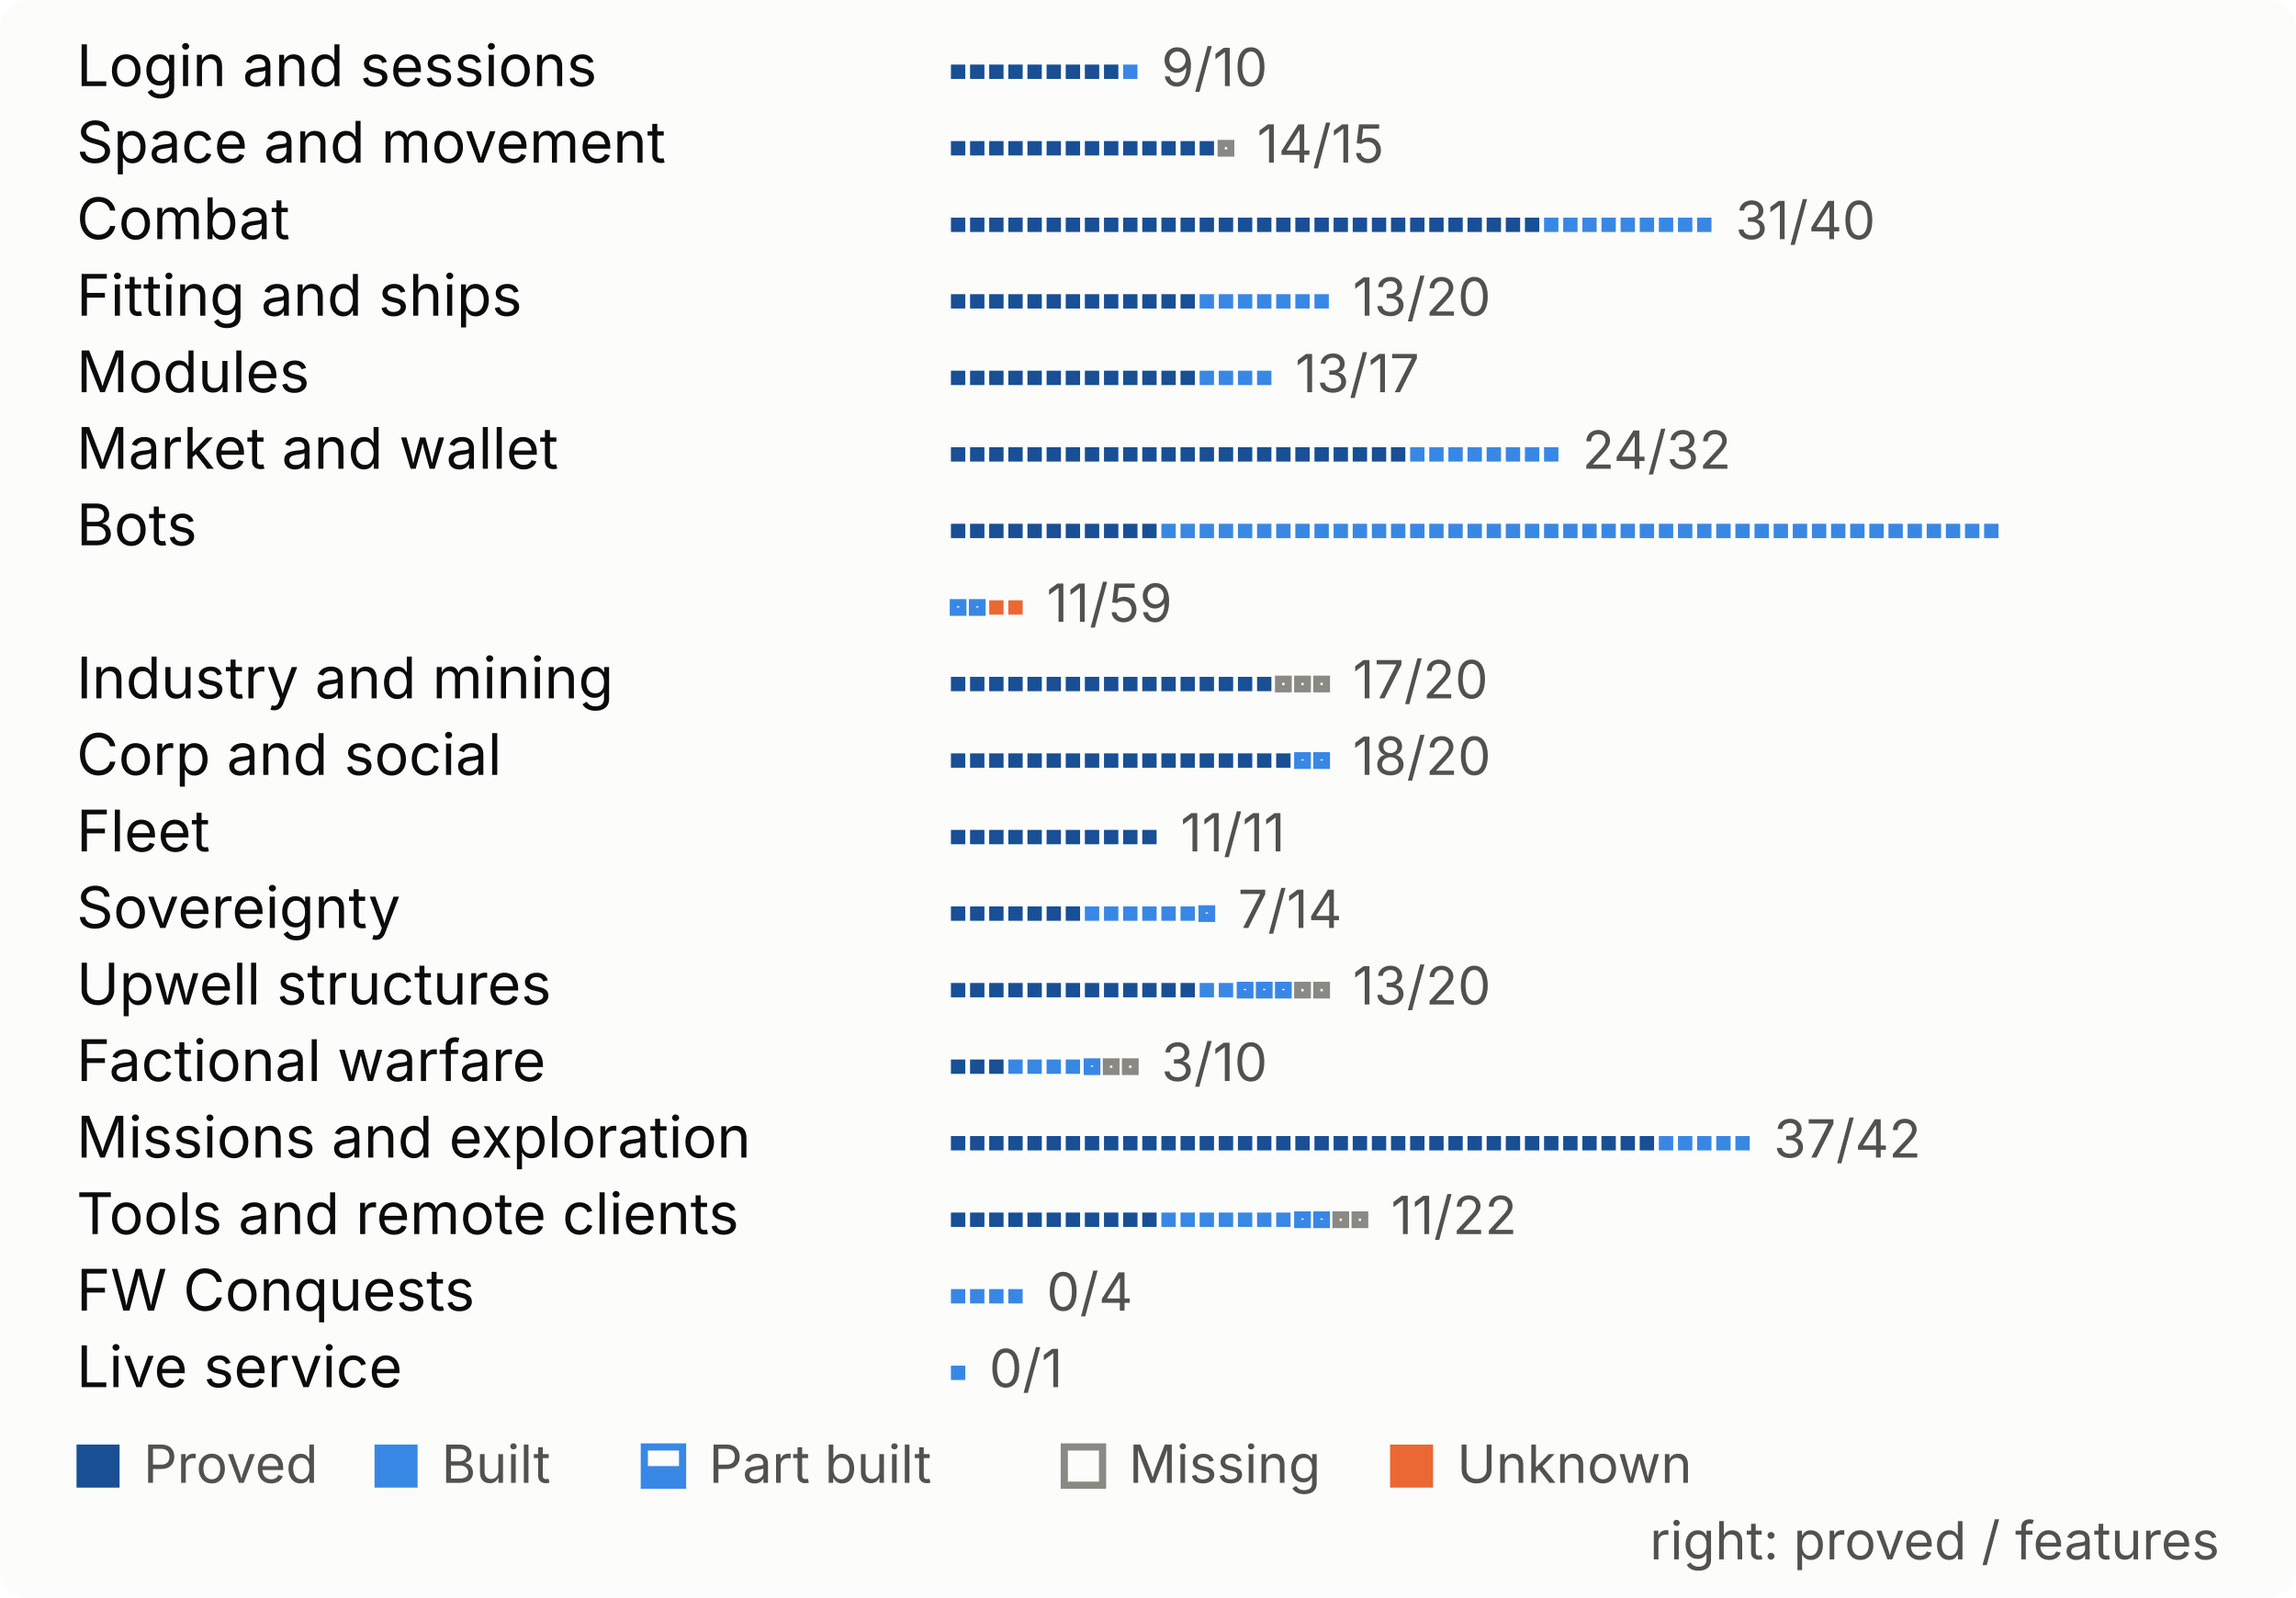
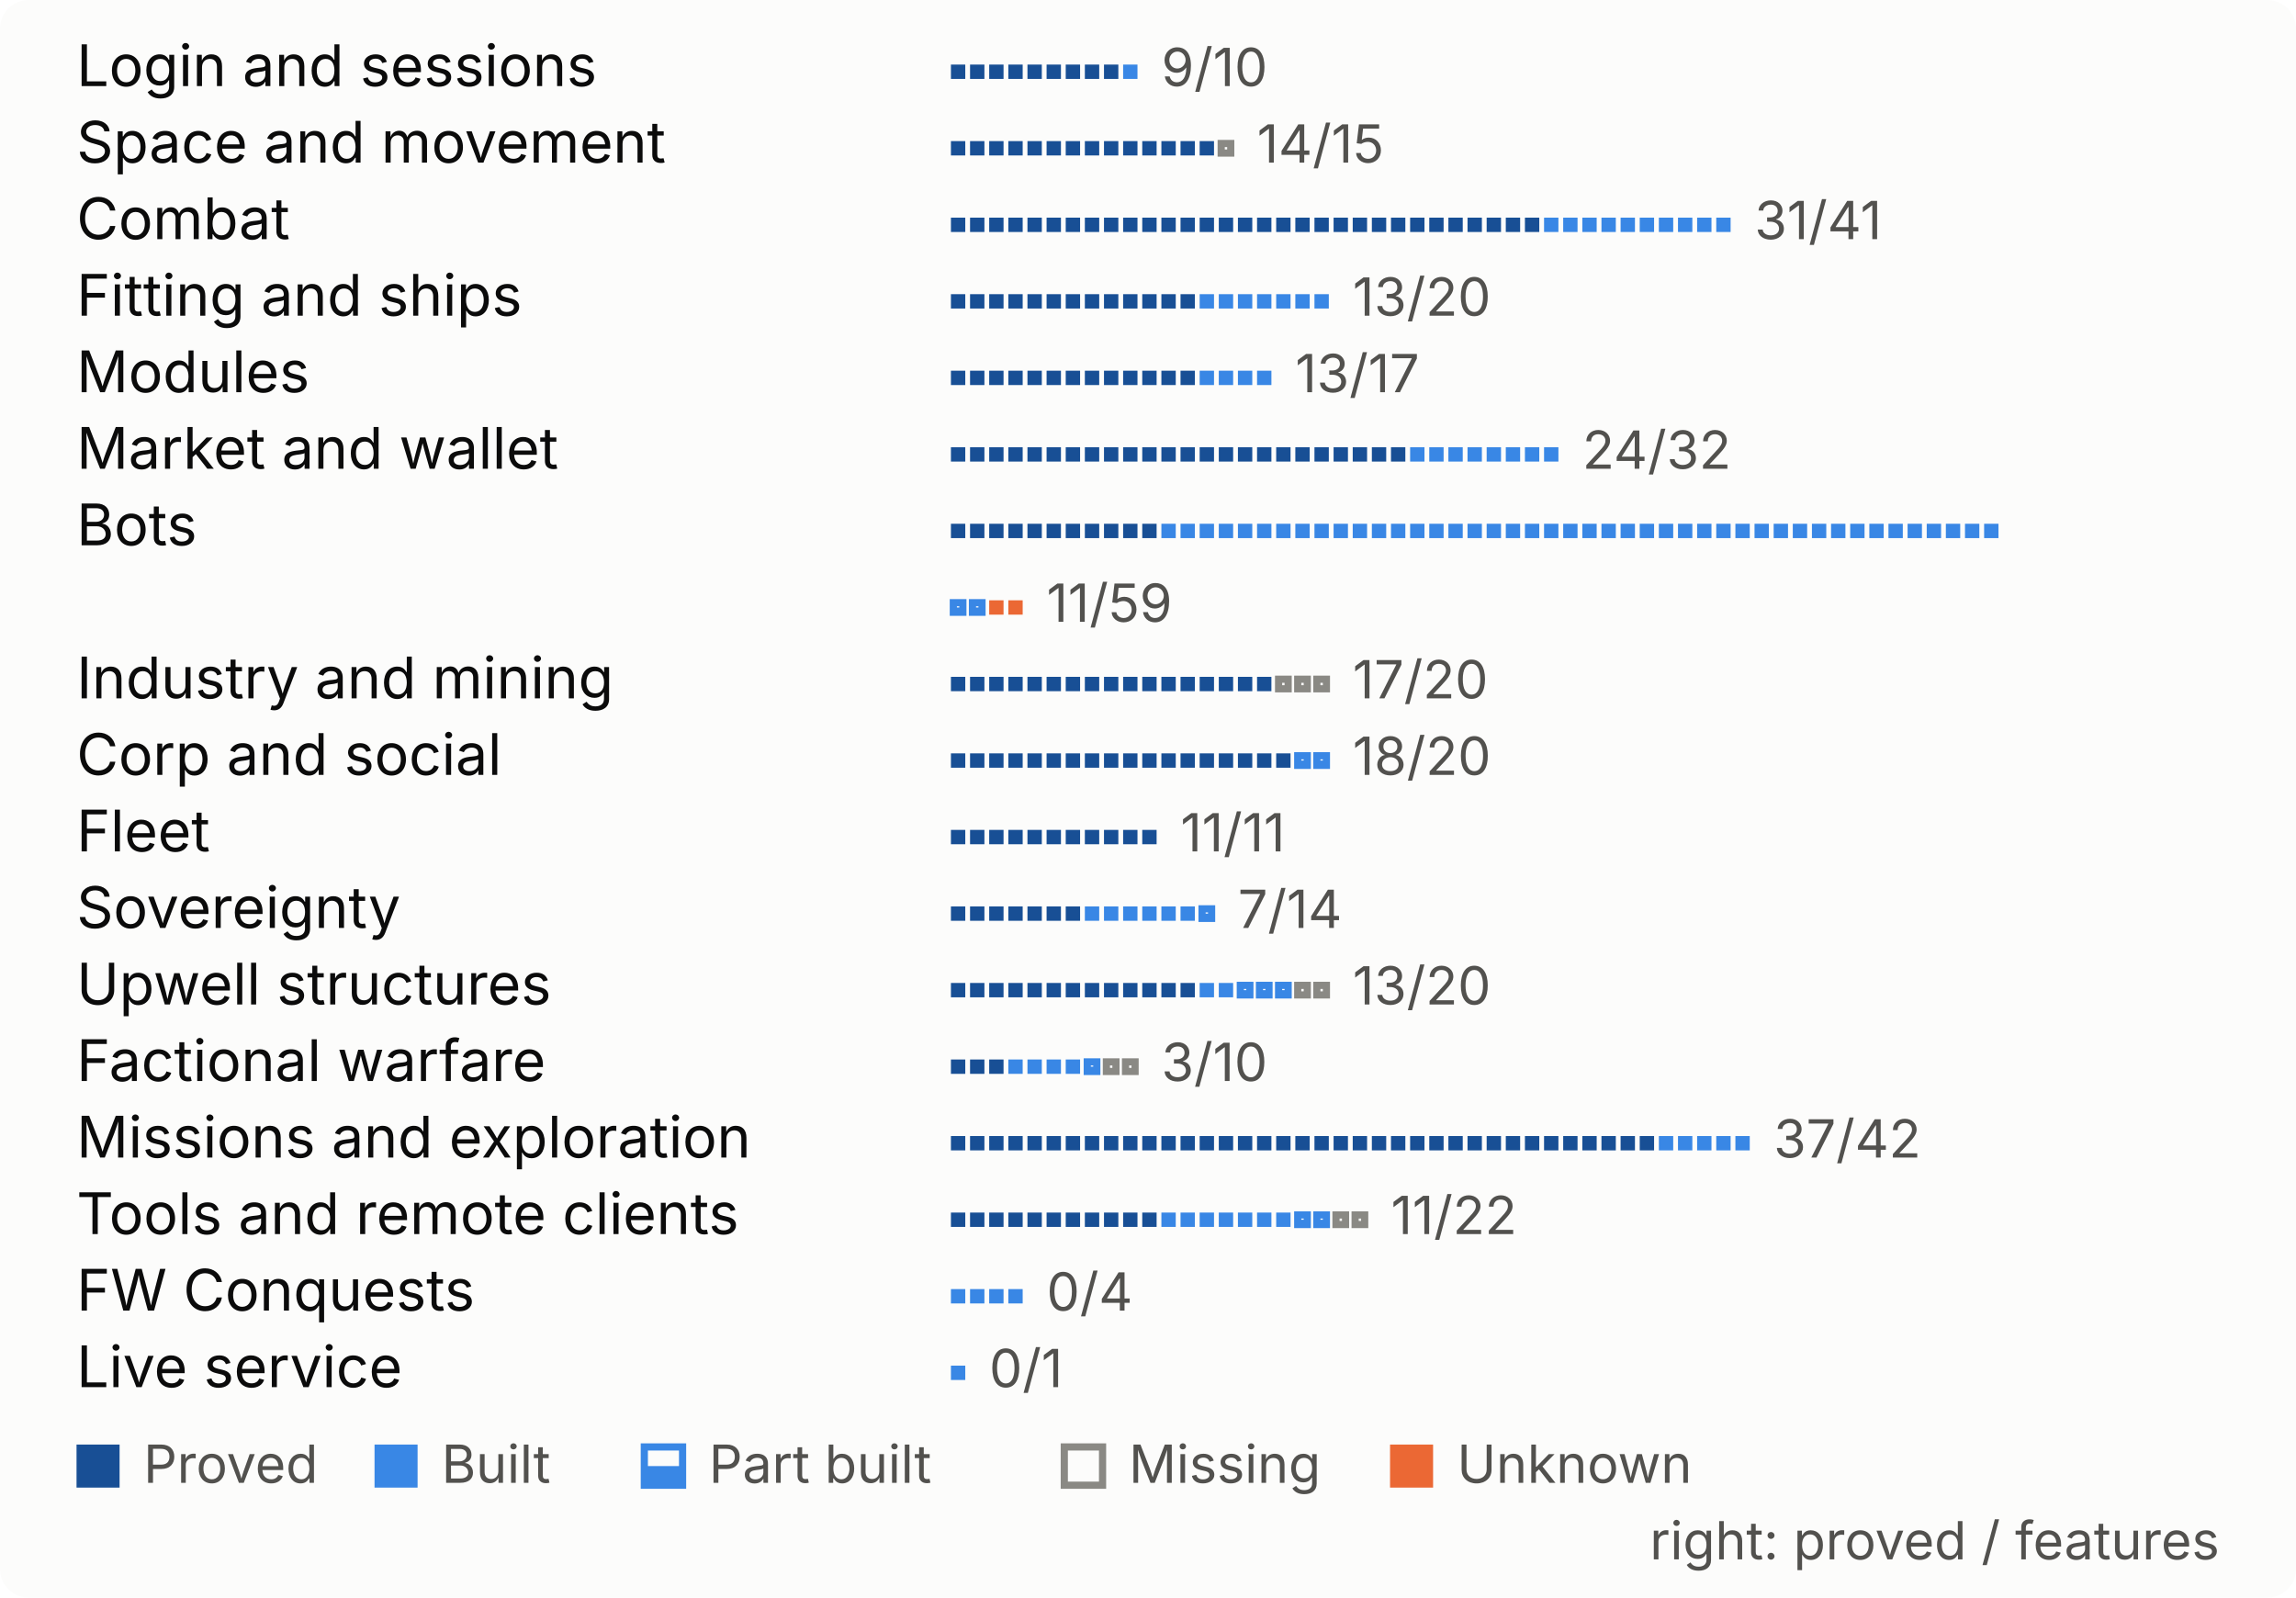
<svg xmlns="http://www.w3.org/2000/svg" width="480" height="334" viewBox="0 0 480 334" role="img" aria-label="Progress by system, one mark per feature">
  <style>
.bg{fill:#fcfcfb}.t{fill:#0b0b0b}.s{fill:#52514e}.rule{fill:#e1e0d9}
.proved{fill:#184f95}.built{fill:#3987e5}.unknown{fill:#eb6834}
.part-o{fill:none;stroke:#3987e5;stroke-width:1.5}.part-f{fill:#3987e5}
.missing{fill:none;stroke:#8a8984;stroke-width:1.5}
.pass{fill:#184f95}.fail{fill:#eb6834}.none{fill:none;stroke:#8a8984;stroke-width:1.5}
@media (prefers-color-scheme:dark){
.bg{fill:#1a1a19}.t{fill:#f0efec}.s{fill:#c3c2b7}.rule{fill:#383835}
.proved{fill:#86b6ef}.built{fill:#3987e5}.unknown{fill:#d95926}
.part-o{stroke:#3987e5}.part-f{fill:#3987e5}
.missing{stroke:#8d8c85}
.pass{fill:#86b6ef}.fail{fill:#d95926}.none{stroke:#8d8c85}
}
text{font-family:system-ui,-apple-system,"Segoe UI",sans-serif;font-size:12px}
.big{font-size:26px;font-weight:600}.b{font-weight:600}.xs{font-size:11px}
</style>
  <rect width="480" height="334" rx="6" class="bg" />
  <text x="16.0" y="18.0" class="t">Login and sessions</text>
  <rect x="198.8" y="13.5" width="3" height="3" class="proved" />
  <rect x="202.8" y="13.5" width="3" height="3" class="proved" />
  <rect x="206.8" y="13.5" width="3" height="3" class="proved" />
  <rect x="210.8" y="13.5" width="3" height="3" class="proved" />
  <rect x="214.8" y="13.5" width="3" height="3" class="proved" />
  <rect x="218.8" y="13.5" width="3" height="3" class="proved" />
  <rect x="222.8" y="13.5" width="3" height="3" class="proved" />
  <rect x="226.8" y="13.5" width="3" height="3" class="proved" />
  <rect x="230.8" y="13.5" width="3" height="3" class="proved" />
  <rect x="234.8" y="13.5" width="3" height="3" class="built" />
  <text x="242.8" y="18.0" class="s xs">9/10</text>
  <text x="16.0" y="34.0" class="t">Space and movement</text>
  <rect x="198.8" y="29.5" width="3" height="3" class="proved" />
  <rect x="202.8" y="29.5" width="3" height="3" class="proved" />
  <rect x="206.8" y="29.5" width="3" height="3" class="proved" />
  <rect x="210.8" y="29.5" width="3" height="3" class="proved" />
  <rect x="214.8" y="29.5" width="3" height="3" class="proved" />
  <rect x="218.8" y="29.5" width="3" height="3" class="proved" />
  <rect x="222.8" y="29.5" width="3" height="3" class="proved" />
  <rect x="226.8" y="29.5" width="3" height="3" class="proved" />
  <rect x="230.8" y="29.5" width="3" height="3" class="proved" />
  <rect x="234.8" y="29.5" width="3" height="3" class="proved" />
  <rect x="238.8" y="29.5" width="3" height="3" class="proved" />
  <rect x="242.8" y="29.5" width="3" height="3" class="proved" />
  <rect x="246.8" y="29.5" width="3" height="3" class="proved" />
  <rect x="250.8" y="29.5" width="3" height="3" class="proved" />
  <rect x="255.3" y="30.0" width="2" height="2" fill="none" class="missing" />
  <text x="262.8" y="34.0" class="s xs">14/15</text>
  <text x="16.0" y="50.0" class="t">Combat</text>
  <rect x="198.8" y="45.5" width="3" height="3" class="proved" />
  <rect x="202.8" y="45.5" width="3" height="3" class="proved" />
  <rect x="206.8" y="45.5" width="3" height="3" class="proved" />
  <rect x="210.8" y="45.5" width="3" height="3" class="proved" />
  <rect x="214.8" y="45.5" width="3" height="3" class="proved" />
  <rect x="218.8" y="45.5" width="3" height="3" class="proved" />
  <rect x="222.8" y="45.5" width="3" height="3" class="proved" />
  <rect x="226.8" y="45.5" width="3" height="3" class="proved" />
  <rect x="230.8" y="45.5" width="3" height="3" class="proved" />
  <rect x="234.8" y="45.5" width="3" height="3" class="proved" />
  <rect x="238.8" y="45.5" width="3" height="3" class="proved" />
  <rect x="242.8" y="45.5" width="3" height="3" class="proved" />
  <rect x="246.8" y="45.5" width="3" height="3" class="proved" />
  <rect x="250.8" y="45.5" width="3" height="3" class="proved" />
  <rect x="254.8" y="45.5" width="3" height="3" class="proved" />
  <rect x="258.8" y="45.5" width="3" height="3" class="proved" />
  <rect x="262.8" y="45.5" width="3" height="3" class="proved" />
  <rect x="266.8" y="45.5" width="3" height="3" class="proved" />
  <rect x="270.8" y="45.5" width="3" height="3" class="proved" />
  <rect x="274.8" y="45.5" width="3" height="3" class="proved" />
  <rect x="278.8" y="45.5" width="3" height="3" class="proved" />
  <rect x="282.8" y="45.5" width="3" height="3" class="proved" />
  <rect x="286.8" y="45.5" width="3" height="3" class="proved" />
  <rect x="290.8" y="45.5" width="3" height="3" class="proved" />
  <rect x="294.8" y="45.5" width="3" height="3" class="proved" />
  <rect x="298.8" y="45.5" width="3" height="3" class="proved" />
  <rect x="302.8" y="45.5" width="3" height="3" class="proved" />
  <rect x="306.8" y="45.5" width="3" height="3" class="proved" />
  <rect x="310.8" y="45.5" width="3" height="3" class="proved" />
  <rect x="314.8" y="45.5" width="3" height="3" class="proved" />
  <rect x="318.8" y="45.5" width="3" height="3" class="proved" />
  <rect x="322.8" y="45.5" width="3" height="3" class="built" />
  <rect x="326.8" y="45.5" width="3" height="3" class="built" />
  <rect x="330.8" y="45.5" width="3" height="3" class="built" />
  <rect x="334.8" y="45.5" width="3" height="3" class="built" />
  <rect x="338.8" y="45.5" width="3" height="3" class="built" />
  <rect x="342.8" y="45.5" width="3" height="3" class="built" />
  <rect x="346.8" y="45.5" width="3" height="3" class="built" />
  <rect x="350.8" y="45.5" width="3" height="3" class="built" />
  <rect x="354.8" y="45.5" width="3" height="3" class="built" />
-   <text x="362.8" y="50.0" class="s xs">31/40</text>
+   <rect x="358.8" y="45.5" width="3" height="3" class="built" />
+   <text x="366.8" y="50.0" class="s xs">31/41</text>
  <text x="16.0" y="66.0" class="t">Fitting and ships</text>
  <rect x="198.8" y="61.5" width="3" height="3" class="proved" />
  <rect x="202.8" y="61.5" width="3" height="3" class="proved" />
  <rect x="206.8" y="61.5" width="3" height="3" class="proved" />
  <rect x="210.8" y="61.5" width="3" height="3" class="proved" />
  <rect x="214.8" y="61.5" width="3" height="3" class="proved" />
  <rect x="218.8" y="61.5" width="3" height="3" class="proved" />
  <rect x="222.8" y="61.5" width="3" height="3" class="proved" />
  <rect x="226.8" y="61.5" width="3" height="3" class="proved" />
  <rect x="230.8" y="61.5" width="3" height="3" class="proved" />
  <rect x="234.8" y="61.5" width="3" height="3" class="proved" />
  <rect x="238.8" y="61.5" width="3" height="3" class="proved" />
  <rect x="242.8" y="61.5" width="3" height="3" class="proved" />
  <rect x="246.8" y="61.5" width="3" height="3" class="proved" />
  <rect x="250.8" y="61.5" width="3" height="3" class="built" />
  <rect x="254.8" y="61.5" width="3" height="3" class="built" />
  <rect x="258.8" y="61.5" width="3" height="3" class="built" />
  <rect x="262.8" y="61.5" width="3" height="3" class="built" />
  <rect x="266.8" y="61.5" width="3" height="3" class="built" />
  <rect x="270.8" y="61.5" width="3" height="3" class="built" />
  <rect x="274.8" y="61.5" width="3" height="3" class="built" />
  <text x="282.8" y="66.0" class="s xs">13/20</text>
  <text x="16.0" y="82.0" class="t">Modules</text>
  <rect x="198.8" y="77.5" width="3" height="3" class="proved" />
  <rect x="202.8" y="77.5" width="3" height="3" class="proved" />
  <rect x="206.8" y="77.5" width="3" height="3" class="proved" />
  <rect x="210.8" y="77.5" width="3" height="3" class="proved" />
  <rect x="214.8" y="77.5" width="3" height="3" class="proved" />
  <rect x="218.8" y="77.5" width="3" height="3" class="proved" />
  <rect x="222.8" y="77.5" width="3" height="3" class="proved" />
  <rect x="226.8" y="77.5" width="3" height="3" class="proved" />
  <rect x="230.8" y="77.5" width="3" height="3" class="proved" />
  <rect x="234.8" y="77.5" width="3" height="3" class="proved" />
  <rect x="238.8" y="77.5" width="3" height="3" class="proved" />
  <rect x="242.8" y="77.5" width="3" height="3" class="proved" />
  <rect x="246.8" y="77.5" width="3" height="3" class="proved" />
  <rect x="250.8" y="77.5" width="3" height="3" class="built" />
  <rect x="254.8" y="77.5" width="3" height="3" class="built" />
  <rect x="258.8" y="77.5" width="3" height="3" class="built" />
  <rect x="262.8" y="77.5" width="3" height="3" class="built" />
  <text x="270.8" y="82.0" class="s xs">13/17</text>
  <text x="16.0" y="98.0" class="t">Market and wallet</text>
  <rect x="198.8" y="93.5" width="3" height="3" class="proved" />
  <rect x="202.8" y="93.5" width="3" height="3" class="proved" />
  <rect x="206.8" y="93.5" width="3" height="3" class="proved" />
  <rect x="210.8" y="93.5" width="3" height="3" class="proved" />
  <rect x="214.8" y="93.5" width="3" height="3" class="proved" />
  <rect x="218.8" y="93.5" width="3" height="3" class="proved" />
  <rect x="222.8" y="93.5" width="3" height="3" class="proved" />
  <rect x="226.8" y="93.5" width="3" height="3" class="proved" />
  <rect x="230.8" y="93.5" width="3" height="3" class="proved" />
  <rect x="234.8" y="93.5" width="3" height="3" class="proved" />
  <rect x="238.8" y="93.5" width="3" height="3" class="proved" />
  <rect x="242.8" y="93.5" width="3" height="3" class="proved" />
  <rect x="246.8" y="93.5" width="3" height="3" class="proved" />
  <rect x="250.8" y="93.5" width="3" height="3" class="proved" />
  <rect x="254.8" y="93.5" width="3" height="3" class="proved" />
  <rect x="258.8" y="93.5" width="3" height="3" class="proved" />
  <rect x="262.8" y="93.5" width="3" height="3" class="proved" />
  <rect x="266.8" y="93.5" width="3" height="3" class="proved" />
  <rect x="270.8" y="93.5" width="3" height="3" class="proved" />
  <rect x="274.8" y="93.5" width="3" height="3" class="proved" />
  <rect x="278.8" y="93.5" width="3" height="3" class="proved" />
  <rect x="282.8" y="93.5" width="3" height="3" class="proved" />
  <rect x="286.8" y="93.5" width="3" height="3" class="proved" />
  <rect x="290.8" y="93.5" width="3" height="3" class="proved" />
  <rect x="294.8" y="93.5" width="3" height="3" class="built" />
  <rect x="298.8" y="93.5" width="3" height="3" class="built" />
  <rect x="302.8" y="93.5" width="3" height="3" class="built" />
  <rect x="306.8" y="93.5" width="3" height="3" class="built" />
  <rect x="310.8" y="93.5" width="3" height="3" class="built" />
  <rect x="314.8" y="93.5" width="3" height="3" class="built" />
  <rect x="318.8" y="93.5" width="3" height="3" class="built" />
  <rect x="322.8" y="93.5" width="3" height="3" class="built" />
  <text x="330.8" y="98.0" class="s xs">24/32</text>
  <text x="16.0" y="114.0" class="t">Bots</text>
  <rect x="198.8" y="109.5" width="3" height="3" class="proved" />
  <rect x="202.8" y="109.5" width="3" height="3" class="proved" />
  <rect x="206.8" y="109.5" width="3" height="3" class="proved" />
  <rect x="210.8" y="109.5" width="3" height="3" class="proved" />
  <rect x="214.8" y="109.5" width="3" height="3" class="proved" />
  <rect x="218.8" y="109.5" width="3" height="3" class="proved" />
  <rect x="222.8" y="109.5" width="3" height="3" class="proved" />
  <rect x="226.8" y="109.5" width="3" height="3" class="proved" />
  <rect x="230.8" y="109.5" width="3" height="3" class="proved" />
  <rect x="234.8" y="109.5" width="3" height="3" class="proved" />
  <rect x="238.8" y="109.5" width="3" height="3" class="proved" />
  <rect x="242.8" y="109.5" width="3" height="3" class="built" />
  <rect x="246.8" y="109.5" width="3" height="3" class="built" />
  <rect x="250.8" y="109.5" width="3" height="3" class="built" />
  <rect x="254.8" y="109.5" width="3" height="3" class="built" />
  <rect x="258.8" y="109.5" width="3" height="3" class="built" />
  <rect x="262.8" y="109.5" width="3" height="3" class="built" />
  <rect x="266.8" y="109.5" width="3" height="3" class="built" />
  <rect x="270.8" y="109.5" width="3" height="3" class="built" />
  <rect x="274.8" y="109.5" width="3" height="3" class="built" />
  <rect x="278.8" y="109.5" width="3" height="3" class="built" />
  <rect x="282.8" y="109.5" width="3" height="3" class="built" />
  <rect x="286.8" y="109.5" width="3" height="3" class="built" />
  <rect x="290.8" y="109.5" width="3" height="3" class="built" />
  <rect x="294.8" y="109.5" width="3" height="3" class="built" />
  <rect x="298.8" y="109.5" width="3" height="3" class="built" />
  <rect x="302.8" y="109.5" width="3" height="3" class="built" />
  <rect x="306.8" y="109.5" width="3" height="3" class="built" />
  <rect x="310.8" y="109.5" width="3" height="3" class="built" />
  <rect x="314.8" y="109.5" width="3" height="3" class="built" />
  <rect x="318.8" y="109.5" width="3" height="3" class="built" />
  <rect x="322.8" y="109.5" width="3" height="3" class="built" />
  <rect x="326.8" y="109.5" width="3" height="3" class="built" />
  <rect x="330.8" y="109.5" width="3" height="3" class="built" />
  <rect x="334.8" y="109.5" width="3" height="3" class="built" />
  <rect x="338.8" y="109.5" width="3" height="3" class="built" />
  <rect x="342.8" y="109.5" width="3" height="3" class="built" />
  <rect x="346.8" y="109.5" width="3" height="3" class="built" />
  <rect x="350.8" y="109.5" width="3" height="3" class="built" />
  <rect x="354.8" y="109.5" width="3" height="3" class="built" />
  <rect x="358.8" y="109.5" width="3" height="3" class="built" />
  <rect x="362.8" y="109.5" width="3" height="3" class="built" />
  <rect x="366.8" y="109.5" width="3" height="3" class="built" />
  <rect x="370.8" y="109.5" width="3" height="3" class="built" />
  <rect x="374.8" y="109.5" width="3" height="3" class="built" />
  <rect x="378.8" y="109.5" width="3" height="3" class="built" />
  <rect x="382.8" y="109.5" width="3" height="3" class="built" />
  <rect x="386.8" y="109.5" width="3" height="3" class="built" />
  <rect x="390.8" y="109.5" width="3" height="3" class="built" />
  <rect x="394.8" y="109.5" width="3" height="3" class="built" />
  <rect x="398.8" y="109.5" width="3" height="3" class="built" />
  <rect x="402.8" y="109.5" width="3" height="3" class="built" />
  <rect x="406.8" y="109.5" width="3" height="3" class="built" />
  <rect x="410.8" y="109.5" width="3" height="3" class="built" />
  <rect x="414.8" y="109.5" width="3" height="3" class="built" />
  <rect x="199.3" y="126.0" width="2" height="2" fill="none" class="part-o" />
  <rect x="198.8" y="127.0" width="3" height="1.5" class="part-f" />
  <rect x="203.3" y="126.0" width="2" height="2" fill="none" class="part-o" />
  <rect x="202.8" y="127.0" width="3" height="1.5" class="part-f" />
  <rect x="206.8" y="125.5" width="3" height="3" class="unknown" />
  <rect x="210.8" y="125.5" width="3" height="3" class="unknown" />
  <text x="218.8" y="130.0" class="s xs">11/59</text>
  <text x="16.0" y="146.0" class="t">Industry and mining</text>
  <rect x="198.8" y="141.5" width="3" height="3" class="proved" />
  <rect x="202.8" y="141.5" width="3" height="3" class="proved" />
  <rect x="206.8" y="141.5" width="3" height="3" class="proved" />
  <rect x="210.8" y="141.5" width="3" height="3" class="proved" />
  <rect x="214.8" y="141.5" width="3" height="3" class="proved" />
  <rect x="218.8" y="141.5" width="3" height="3" class="proved" />
  <rect x="222.8" y="141.5" width="3" height="3" class="proved" />
  <rect x="226.8" y="141.5" width="3" height="3" class="proved" />
  <rect x="230.8" y="141.5" width="3" height="3" class="proved" />
  <rect x="234.8" y="141.5" width="3" height="3" class="proved" />
  <rect x="238.8" y="141.5" width="3" height="3" class="proved" />
  <rect x="242.8" y="141.5" width="3" height="3" class="proved" />
  <rect x="246.8" y="141.5" width="3" height="3" class="proved" />
  <rect x="250.8" y="141.5" width="3" height="3" class="proved" />
  <rect x="254.8" y="141.5" width="3" height="3" class="proved" />
  <rect x="258.8" y="141.5" width="3" height="3" class="proved" />
  <rect x="262.8" y="141.5" width="3" height="3" class="proved" />
  <rect x="267.3" y="142.0" width="2" height="2" fill="none" class="missing" />
  <rect x="271.3" y="142.0" width="2" height="2" fill="none" class="missing" />
  <rect x="275.3" y="142.0" width="2" height="2" fill="none" class="missing" />
  <text x="282.8" y="146.0" class="s xs">17/20</text>
  <text x="16.0" y="162.0" class="t">Corp and social</text>
  <rect x="198.8" y="157.5" width="3" height="3" class="proved" />
  <rect x="202.8" y="157.5" width="3" height="3" class="proved" />
  <rect x="206.8" y="157.5" width="3" height="3" class="proved" />
  <rect x="210.8" y="157.5" width="3" height="3" class="proved" />
  <rect x="214.8" y="157.5" width="3" height="3" class="proved" />
  <rect x="218.8" y="157.5" width="3" height="3" class="proved" />
  <rect x="222.8" y="157.5" width="3" height="3" class="proved" />
  <rect x="226.8" y="157.5" width="3" height="3" class="proved" />
  <rect x="230.8" y="157.5" width="3" height="3" class="proved" />
  <rect x="234.8" y="157.5" width="3" height="3" class="proved" />
  <rect x="238.8" y="157.5" width="3" height="3" class="proved" />
  <rect x="242.8" y="157.5" width="3" height="3" class="proved" />
  <rect x="246.8" y="157.5" width="3" height="3" class="proved" />
  <rect x="250.8" y="157.5" width="3" height="3" class="proved" />
  <rect x="254.8" y="157.5" width="3" height="3" class="proved" />
  <rect x="258.8" y="157.5" width="3" height="3" class="proved" />
  <rect x="262.8" y="157.5" width="3" height="3" class="proved" />
  <rect x="266.8" y="157.5" width="3" height="3" class="proved" />
  <rect x="271.3" y="158.0" width="2" height="2" fill="none" class="part-o" />
  <rect x="270.8" y="159.0" width="3" height="1.5" class="part-f" />
  <rect x="275.3" y="158.0" width="2" height="2" fill="none" class="part-o" />
  <rect x="274.8" y="159.0" width="3" height="1.5" class="part-f" />
  <text x="282.8" y="162.0" class="s xs">18/20</text>
  <text x="16.0" y="178.0" class="t">Fleet</text>
  <rect x="198.8" y="173.5" width="3" height="3" class="proved" />
  <rect x="202.8" y="173.5" width="3" height="3" class="proved" />
  <rect x="206.8" y="173.5" width="3" height="3" class="proved" />
  <rect x="210.8" y="173.5" width="3" height="3" class="proved" />
  <rect x="214.8" y="173.5" width="3" height="3" class="proved" />
  <rect x="218.8" y="173.5" width="3" height="3" class="proved" />
  <rect x="222.8" y="173.5" width="3" height="3" class="proved" />
  <rect x="226.8" y="173.5" width="3" height="3" class="proved" />
  <rect x="230.8" y="173.5" width="3" height="3" class="proved" />
  <rect x="234.8" y="173.5" width="3" height="3" class="proved" />
  <rect x="238.8" y="173.5" width="3" height="3" class="proved" />
  <text x="246.8" y="178.0" class="s xs">11/11</text>
  <text x="16.0" y="194.0" class="t">Sovereignty</text>
  <rect x="198.8" y="189.5" width="3" height="3" class="proved" />
  <rect x="202.8" y="189.5" width="3" height="3" class="proved" />
  <rect x="206.8" y="189.5" width="3" height="3" class="proved" />
  <rect x="210.8" y="189.5" width="3" height="3" class="proved" />
  <rect x="214.8" y="189.5" width="3" height="3" class="proved" />
  <rect x="218.8" y="189.5" width="3" height="3" class="proved" />
  <rect x="222.8" y="189.5" width="3" height="3" class="proved" />
  <rect x="226.8" y="189.5" width="3" height="3" class="built" />
  <rect x="230.8" y="189.5" width="3" height="3" class="built" />
  <rect x="234.8" y="189.5" width="3" height="3" class="built" />
  <rect x="238.8" y="189.5" width="3" height="3" class="built" />
  <rect x="242.8" y="189.5" width="3" height="3" class="built" />
  <rect x="246.8" y="189.5" width="3" height="3" class="built" />
  <rect x="251.3" y="190.0" width="2" height="2" fill="none" class="part-o" />
  <rect x="250.8" y="191.0" width="3" height="1.5" class="part-f" />
  <text x="258.8" y="194.0" class="s xs">7/14</text>
  <text x="16.0" y="210.0" class="t">Upwell structures</text>
  <rect x="198.8" y="205.5" width="3" height="3" class="proved" />
  <rect x="202.8" y="205.5" width="3" height="3" class="proved" />
  <rect x="206.8" y="205.5" width="3" height="3" class="proved" />
  <rect x="210.8" y="205.5" width="3" height="3" class="proved" />
  <rect x="214.8" y="205.5" width="3" height="3" class="proved" />
  <rect x="218.8" y="205.5" width="3" height="3" class="proved" />
  <rect x="222.8" y="205.5" width="3" height="3" class="proved" />
  <rect x="226.8" y="205.5" width="3" height="3" class="proved" />
  <rect x="230.8" y="205.5" width="3" height="3" class="proved" />
  <rect x="234.8" y="205.5" width="3" height="3" class="proved" />
  <rect x="238.8" y="205.5" width="3" height="3" class="proved" />
  <rect x="242.8" y="205.5" width="3" height="3" class="proved" />
  <rect x="246.8" y="205.5" width="3" height="3" class="proved" />
  <rect x="250.8" y="205.5" width="3" height="3" class="built" />
  <rect x="254.8" y="205.5" width="3" height="3" class="built" />
  <rect x="259.3" y="206.0" width="2" height="2" fill="none" class="part-o" />
  <rect x="258.8" y="207.0" width="3" height="1.5" class="part-f" />
  <rect x="263.3" y="206.0" width="2" height="2" fill="none" class="part-o" />
  <rect x="262.8" y="207.0" width="3" height="1.5" class="part-f" />
  <rect x="267.3" y="206.0" width="2" height="2" fill="none" class="part-o" />
  <rect x="266.8" y="207.0" width="3" height="1.5" class="part-f" />
  <rect x="271.3" y="206.0" width="2" height="2" fill="none" class="missing" />
  <rect x="275.3" y="206.0" width="2" height="2" fill="none" class="missing" />
  <text x="282.8" y="210.0" class="s xs">13/20</text>
  <text x="16.0" y="226.0" class="t">Factional warfare</text>
  <rect x="198.8" y="221.5" width="3" height="3" class="proved" />
  <rect x="202.8" y="221.5" width="3" height="3" class="proved" />
  <rect x="206.8" y="221.5" width="3" height="3" class="proved" />
  <rect x="210.8" y="221.5" width="3" height="3" class="built" />
  <rect x="214.8" y="221.5" width="3" height="3" class="built" />
  <rect x="218.8" y="221.5" width="3" height="3" class="built" />
  <rect x="222.8" y="221.5" width="3" height="3" class="built" />
  <rect x="227.3" y="222.0" width="2" height="2" fill="none" class="part-o" />
  <rect x="226.8" y="223.0" width="3" height="1.5" class="part-f" />
  <rect x="231.3" y="222.0" width="2" height="2" fill="none" class="missing" />
  <rect x="235.3" y="222.0" width="2" height="2" fill="none" class="missing" />
  <text x="242.8" y="226.0" class="s xs">3/10</text>
  <text x="16.0" y="242.0" class="t">Missions and exploration</text>
  <rect x="198.8" y="237.5" width="3" height="3" class="proved" />
  <rect x="202.8" y="237.5" width="3" height="3" class="proved" />
  <rect x="206.8" y="237.5" width="3" height="3" class="proved" />
  <rect x="210.8" y="237.5" width="3" height="3" class="proved" />
  <rect x="214.8" y="237.5" width="3" height="3" class="proved" />
  <rect x="218.8" y="237.5" width="3" height="3" class="proved" />
  <rect x="222.8" y="237.5" width="3" height="3" class="proved" />
  <rect x="226.8" y="237.5" width="3" height="3" class="proved" />
  <rect x="230.8" y="237.5" width="3" height="3" class="proved" />
  <rect x="234.8" y="237.5" width="3" height="3" class="proved" />
  <rect x="238.8" y="237.5" width="3" height="3" class="proved" />
  <rect x="242.8" y="237.5" width="3" height="3" class="proved" />
  <rect x="246.8" y="237.5" width="3" height="3" class="proved" />
  <rect x="250.8" y="237.5" width="3" height="3" class="proved" />
  <rect x="254.8" y="237.5" width="3" height="3" class="proved" />
  <rect x="258.8" y="237.5" width="3" height="3" class="proved" />
  <rect x="262.8" y="237.5" width="3" height="3" class="proved" />
  <rect x="266.8" y="237.5" width="3" height="3" class="proved" />
  <rect x="270.8" y="237.5" width="3" height="3" class="proved" />
  <rect x="274.8" y="237.5" width="3" height="3" class="proved" />
  <rect x="278.8" y="237.5" width="3" height="3" class="proved" />
  <rect x="282.8" y="237.5" width="3" height="3" class="proved" />
  <rect x="286.8" y="237.5" width="3" height="3" class="proved" />
  <rect x="290.8" y="237.5" width="3" height="3" class="proved" />
  <rect x="294.8" y="237.5" width="3" height="3" class="proved" />
  <rect x="298.8" y="237.5" width="3" height="3" class="proved" />
  <rect x="302.8" y="237.5" width="3" height="3" class="proved" />
  <rect x="306.8" y="237.5" width="3" height="3" class="proved" />
  <rect x="310.8" y="237.5" width="3" height="3" class="proved" />
  <rect x="314.8" y="237.5" width="3" height="3" class="proved" />
  <rect x="318.8" y="237.5" width="3" height="3" class="proved" />
  <rect x="322.8" y="237.5" width="3" height="3" class="proved" />
  <rect x="326.8" y="237.5" width="3" height="3" class="proved" />
  <rect x="330.8" y="237.5" width="3" height="3" class="proved" />
  <rect x="334.8" y="237.5" width="3" height="3" class="proved" />
  <rect x="338.8" y="237.5" width="3" height="3" class="proved" />
  <rect x="342.8" y="237.5" width="3" height="3" class="proved" />
  <rect x="346.8" y="237.5" width="3" height="3" class="built" />
  <rect x="350.8" y="237.5" width="3" height="3" class="built" />
  <rect x="354.8" y="237.5" width="3" height="3" class="built" />
  <rect x="358.8" y="237.5" width="3" height="3" class="built" />
  <rect x="362.8" y="237.5" width="3" height="3" class="built" />
  <text x="370.8" y="242.0" class="s xs">37/42</text>
  <text x="16.0" y="258.0" class="t">Tools and remote clients</text>
  <rect x="198.8" y="253.5" width="3" height="3" class="proved" />
  <rect x="202.8" y="253.5" width="3" height="3" class="proved" />
  <rect x="206.8" y="253.5" width="3" height="3" class="proved" />
  <rect x="210.8" y="253.5" width="3" height="3" class="proved" />
  <rect x="214.8" y="253.5" width="3" height="3" class="proved" />
  <rect x="218.8" y="253.5" width="3" height="3" class="proved" />
  <rect x="222.8" y="253.5" width="3" height="3" class="proved" />
  <rect x="226.8" y="253.5" width="3" height="3" class="proved" />
  <rect x="230.8" y="253.5" width="3" height="3" class="proved" />
  <rect x="234.8" y="253.5" width="3" height="3" class="proved" />
  <rect x="238.8" y="253.5" width="3" height="3" class="proved" />
  <rect x="242.8" y="253.5" width="3" height="3" class="built" />
  <rect x="246.8" y="253.5" width="3" height="3" class="built" />
  <rect x="250.8" y="253.5" width="3" height="3" class="built" />
  <rect x="254.8" y="253.5" width="3" height="3" class="built" />
  <rect x="258.8" y="253.5" width="3" height="3" class="built" />
  <rect x="262.8" y="253.5" width="3" height="3" class="built" />
  <rect x="266.8" y="253.5" width="3" height="3" class="built" />
  <rect x="271.3" y="254.0" width="2" height="2" fill="none" class="part-o" />
  <rect x="270.8" y="255.0" width="3" height="1.5" class="part-f" />
  <rect x="275.3" y="254.0" width="2" height="2" fill="none" class="part-o" />
  <rect x="274.8" y="255.0" width="3" height="1.5" class="part-f" />
  <rect x="279.3" y="254.0" width="2" height="2" fill="none" class="missing" />
  <rect x="283.3" y="254.0" width="2" height="2" fill="none" class="missing" />
  <text x="290.8" y="258.0" class="s xs">11/22</text>
  <text x="16.0" y="274.0" class="t">FW Conquests</text>
  <rect x="198.8" y="269.5" width="3" height="3" class="built" />
  <rect x="202.8" y="269.5" width="3" height="3" class="built" />
  <rect x="206.8" y="269.5" width="3" height="3" class="built" />
  <rect x="210.8" y="269.5" width="3" height="3" class="built" />
  <text x="218.8" y="274.0" class="s xs">0/4</text>
  <text x="16.0" y="290.0" class="t">Live service</text>
  <rect x="198.8" y="285.5" width="3" height="3" class="built" />
  <text x="206.8" y="290.0" class="s xs">0/1</text>
  <rect x="16.0" y="302.0" width="9" height="9" class="proved" />
  <text x="30.0" y="310.0" class="s xs">Proved</text>
  <rect x="78.3" y="302.0" width="9" height="9" class="built" />
  <text x="92.3" y="310.0" class="s xs">Built</text>
  <rect x="134.7" y="302.5" width="8" height="8" fill="none" class="part-o" />
  <rect x="134.2" y="306.5" width="9" height="4.5" class="part-f" />
  <text x="148.2" y="310.0" class="s xs">Part built</text>
  <rect x="222.5" y="302.5" width="8" height="8" fill="none" class="missing" />
  <text x="236.0" y="310.0" class="s xs">Missing</text>
  <rect x="290.6" y="302.0" width="9" height="9" class="unknown" />
  <text x="304.6" y="310.0" class="s xs">Unknown</text>
  <text x="464.0" y="326.0" class="s xs" text-anchor="end">right: proved / features</text>
</svg>
